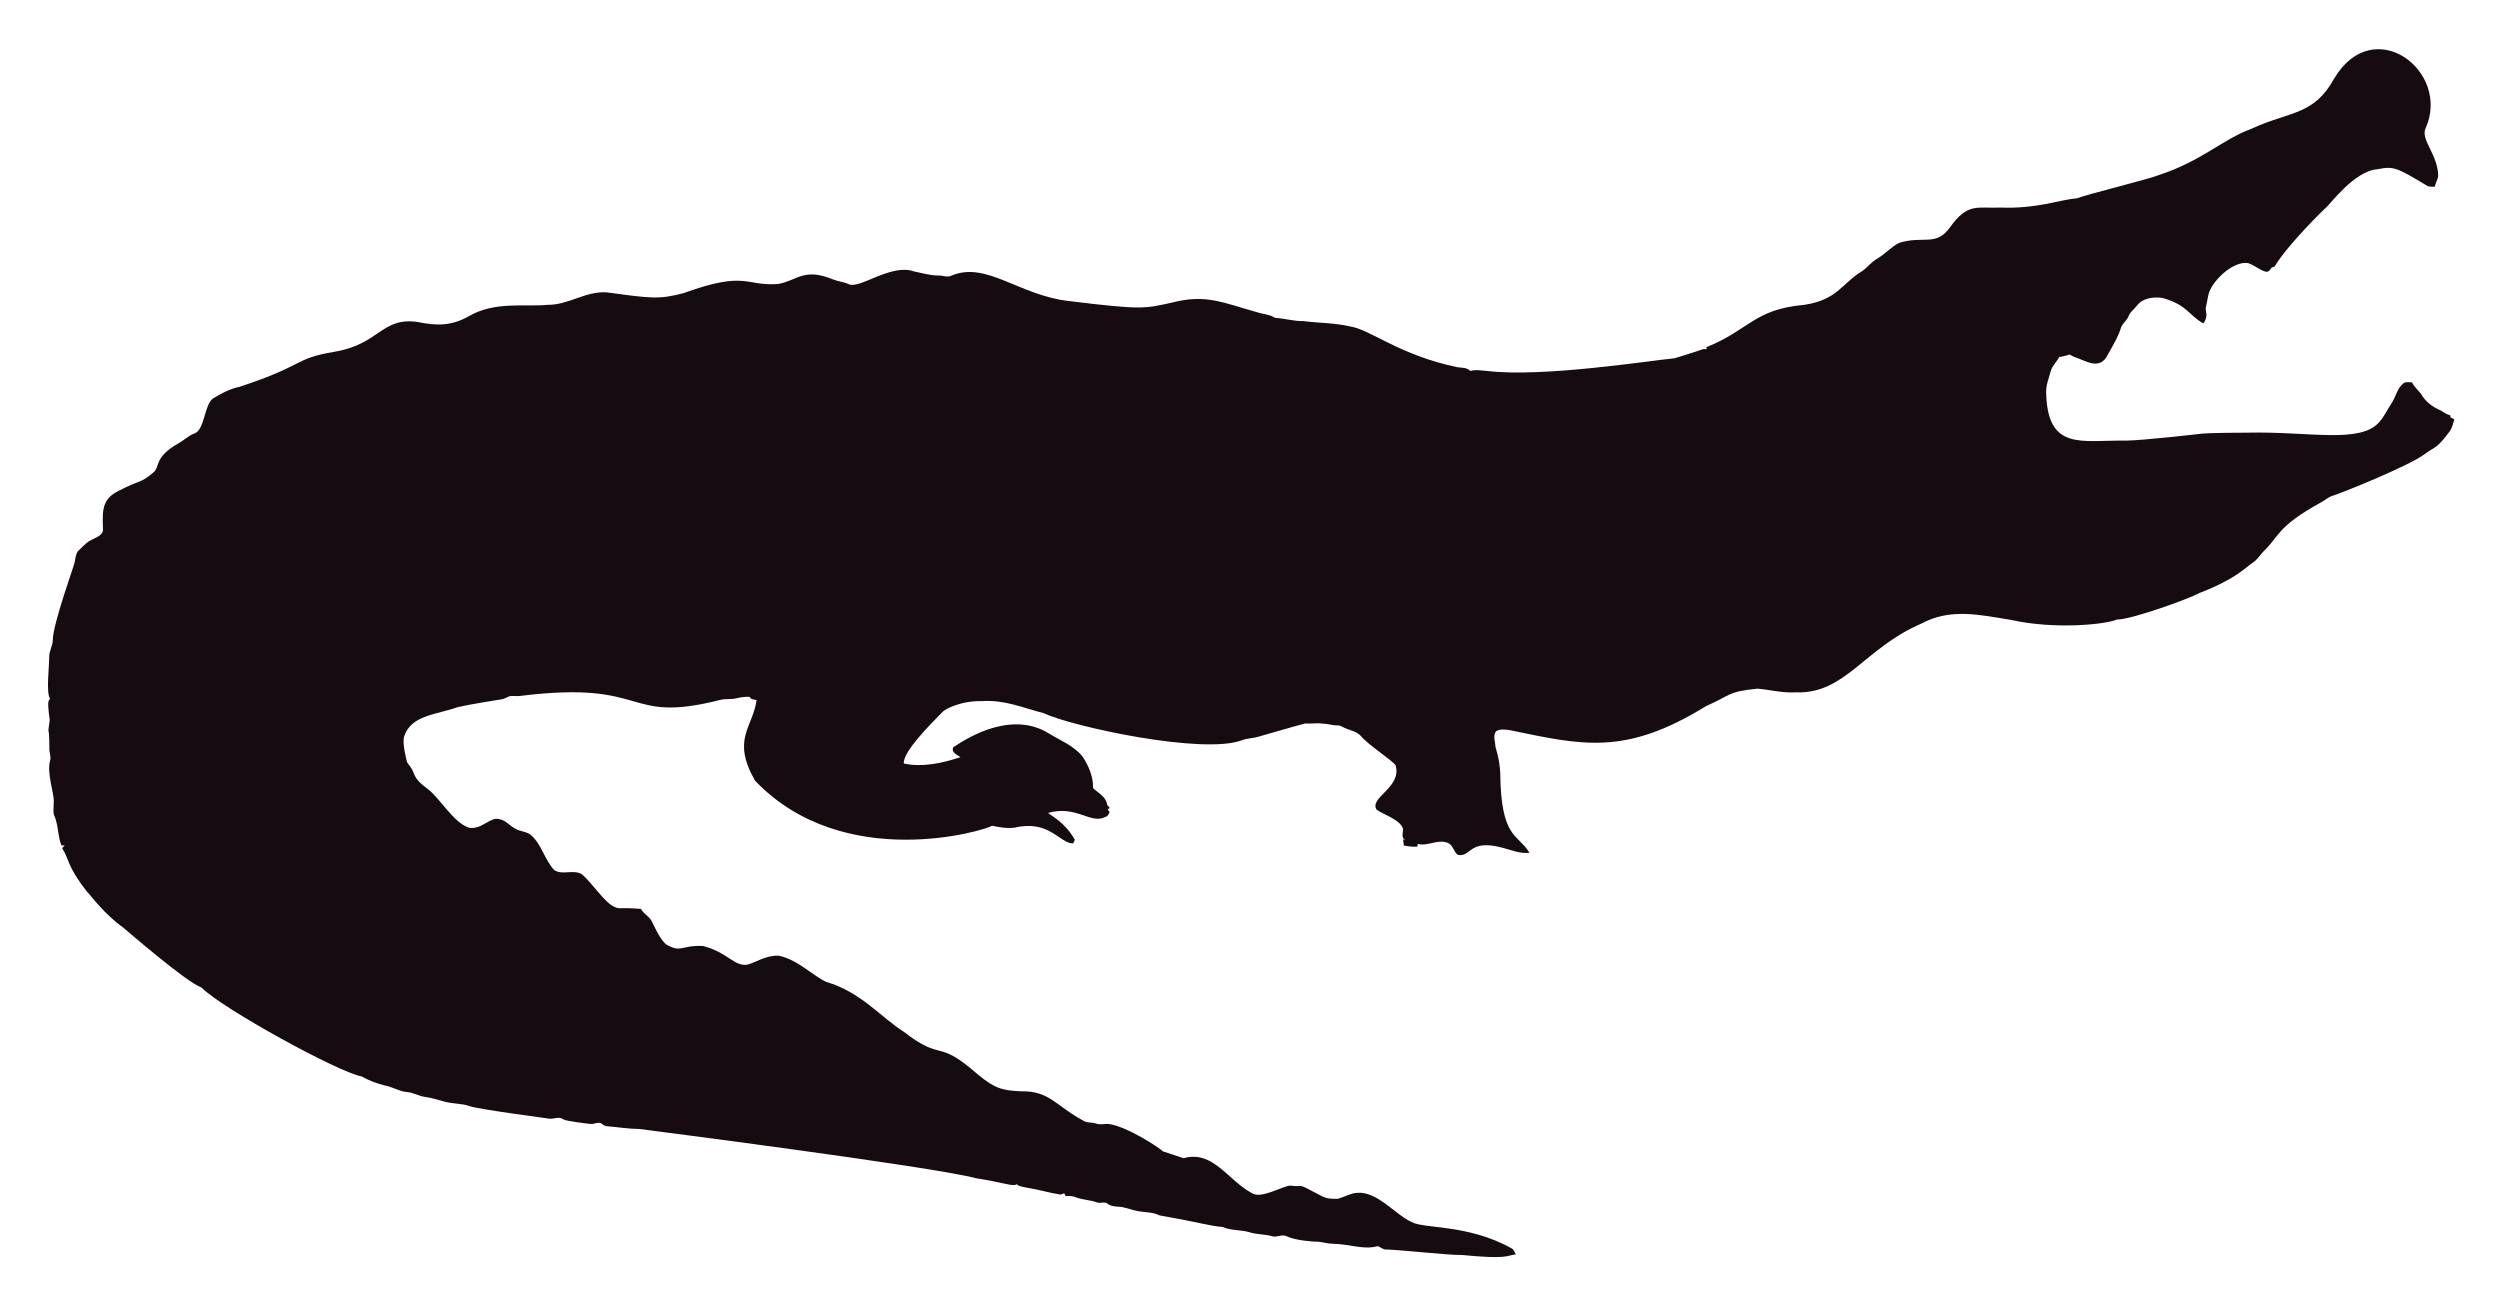
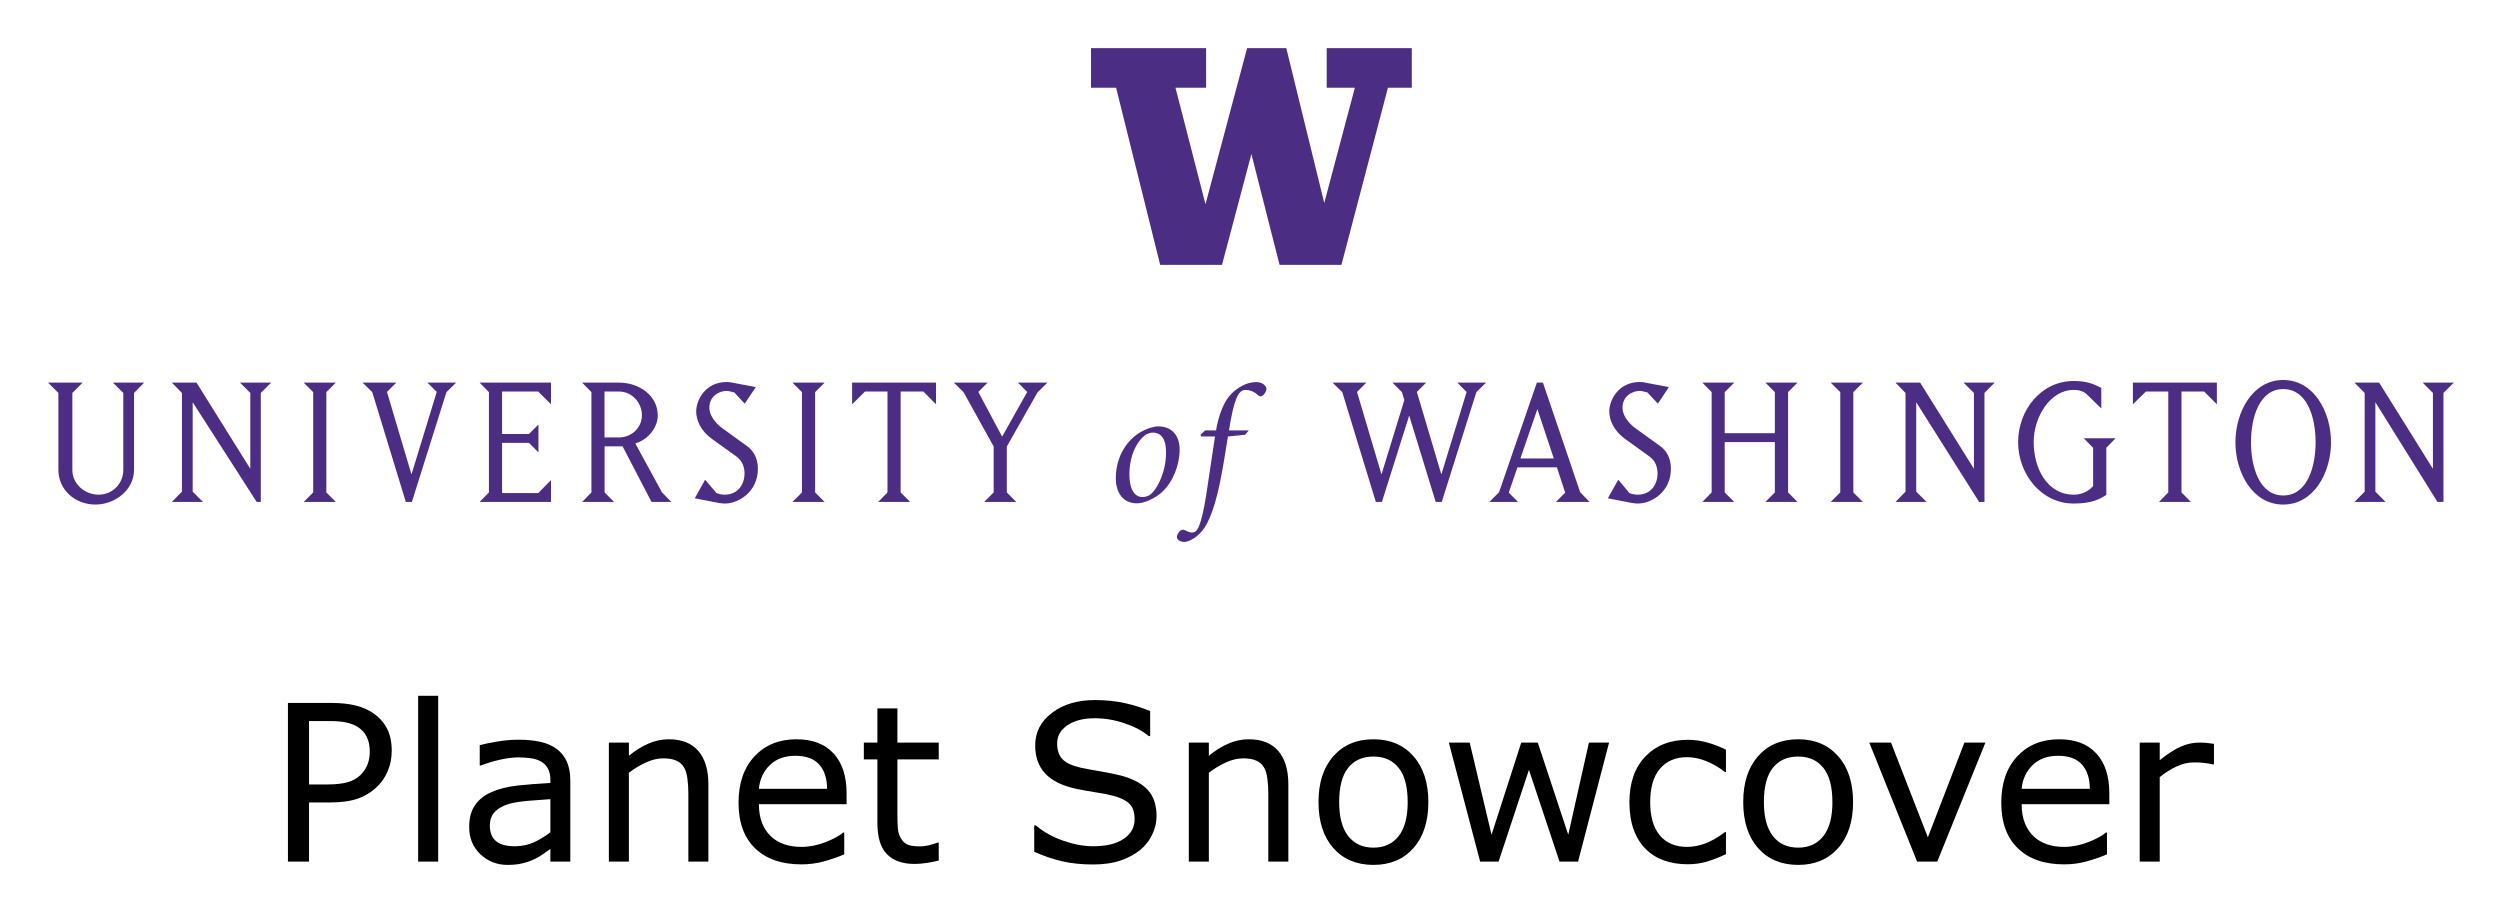
- <svg xmlns="http://www.w3.org/2000/svg" role="img" viewBox="-18.65 -23.65 2659.80 1387.30">
-   <path fill="#160B10" d="M2562.057 112.664c-5.93 12.226 13.089 27.649 13.408 51.328-.967 3.791-2.837 7.289-3.816 11.093-2.417-.267-4.923.089-7.226-.636-33.512-20.05-36.245-21.483-53.631-18.038-24.88 1.775-51.012 38.147-54.547 40.579-1 .685-40.963 39.485-54.967 62.993-1.056.331-2.086.661-3.078 1.005-1.45 2.188-3.295 5.317-6.386 4.363-6.755-1.794-12.047-7.022-18.687-9.083-14.172-2.325-33.569 14.577-40.185 28.126-2.76 5.432-2.862 11.614-4.401 17.415-2.078 5.918 3.558 9.203-2.964 18.611-15.758-8.651-16.89-19.671-43.645-27.108-9.541-1.323-21.002.025-27.146 8.345-2.9 3.956-7.454 6.64-8.994 11.487-1.705 4.223-5.788 6.857-7.569 10.978-3.219 10.775-9.274 20.417-14.705 30.186-7.484 15.043-21.458 7.113-29.639 3.893-3.549-1.501-7.378-2.404-10.482-4.745-3.613 1.31-7.378 2.124-11.131 2.799-2.9 5.19-7.62 9.362-9.184 15.252-1.972 7.442-5.139 14.807-4.771 22.656 1.426 62.435 37.744 50.23 84.657 50.985 18.427-.238 76.659-6.917 77.661-7.06 10.315-1.512 51.103-1.387 52.104-1.425 64.718-1.507 119.253 12.017 139.725-10.991 5.622-6.144 8.955-13.878 13.598-20.735 4.617-7.073 5.915-16.893 13.662-21.562 2.519-.687 5.19-.305 7.81-.242 2.481 5.406 7.582 8.854 10.609 13.891 4.503 7.467 12.047 12.632 19.921 16.041 3.269 1.794 6.144 4.389 9.999 4.936.166.852.369 1.705.598 2.57 1.259.611 2.519 1.208 3.854 1.819-1.196 4.325-2.073 8.854-4.681 12.606-14.981 20.134-15.737 16.079-26.561 24.297-16.513 12.73-90.704 42.38-97.937 44.421-4.63 1.259-8.078 4.719-12.199 6.907-47.689 26.034-44.914 36.755-61.276 51.99-3.969 4.096-6.856 9.273-11.754 12.403-6.886 4.248-16.845 16.908-56.76 32.26-10.994 6.222-73.381 28.559-87.544 28.177-12.182 5.289-66.295 10.873-113.113.394-34.047-5.52-64.247-12.539-95.05 3.905-61.045 26.219-81.054 75.205-133.67 73.195-13.739.903-27.159-2.684-40.745-3.943-32.756 3.396-26.951 6.432-54.687 18.547-86.536 53.421-132.198 41.426-208.888 25.607-4.859-.636-10.304-1.616-14.68 1.259-3.511 4.999-.687 11.232-.509 16.804 2.76 8.879 4.605 18.076 5.037 27.388.678 70.703 18.876 64.615 31.064 85.038-10.38 1.31-20.137-3.346-30.008-5.724-35.054-8.942-31.959 10.974-46.367 7.887-4.376-3.651-5.076-10.864-10.94-12.886-10.482-3.893-20.875 4.033-31.37 1.285-.165.725-.483 2.163-.649 2.875-4.834.432-9.592-.331-14.311-1.196-.153-2.201-.407-4.401-.751-6.551.7.127 2.112.382 2.824.509-5.368-1.387-2.926-7.48-2.862-11.411-2.581-10.171-21.93-15.743-28.266-20.735-7.896-13.101 27.192-23.356 20.29-47.143-4.808-6.385-29.888-22.164-37.17-31.395-4.783-5.063-12.047-5.813-18.013-8.815-1.972-.827-3.791-2.315-6.017-2.239-5.597.191-10.965-1.781-16.537-1.908-6.208-.878-12.441.318-18.661-.076-6.376 1.51-49.471 13.993-49.471 13.993-5.775 1.781-11.97 1.603-17.631 3.791-41.153 15.671-180.401-14.399-211.051-28.838-22.477-5.819-41.27-14.396-65.945-12.772-23.033-.496-39.521 9.215-41.101 11.08-14.156 14.382-42.805 43.009-41.597 55.297 9.881 2.049 27.067 4.244 60.297-6.755-3.6-2.633-10.164-4.859-7.683-10.52 30.91-20.96 69.478-34.528 101.385-14.896 12.454 7.683 26.879 13.128 36.241 24.907 6.449 9.897 11.461 21.384 11.08 33.43 5.483 5.19 14.184 9.464 14.96 17.771.954 1.132 1.883 2.239 2.9 3.371-.56.344-1.679 1.03-2.251 1.361.674 1.081 1.336 2.15 2.022 3.244-1.157 2.112-2.252 4.643-4.923 5.037-15.167 7.923-30.412-12.885-60.589-4.414 4.515 3.914 17.957 10.035 28.495 28.596-.623 1.285-1.221 2.582-1.781 3.893-14.581-.066-25.26-25.439-62.103-16.83-8.065 1.081-16.27-.28-24.119-2.048-5.689 4.616-157.704 51.097-252.241-47.919-25.462-44.516-2.105-56.742 1.616-85.776-2.646-.598-6.259-.445-7.429-3.447-4.834-.216-9.63.547-14.311 1.666-5.343 1.336-10.927.254-16.283 1.527-104.921 26.598-73.475-21.586-213.976-4.058-3.638.483-7.327-.471-10.927.267-2.722 1.043-5.203 2.786-8.129 3.244-1.005.139-35.568 5.632-46.749 8.332-23.248 8.245-49.669 8.494-57.027 31.013-2.544 7.127 2.495 25.23 2.659 26.23.509 2.748 2.964 4.529 4.274 6.907 5.125 7.002 1.576 10.814 17.186 22.287 13.483 9.569 27.903 36.42 44.764 41.877 13.652 2.389 22.508-11.842 32.107-9.146 7.022 1.107 11.334 7.276 17.415 10.317 5.356 3.193 12.365 2.633 17.033 7.162 11.029 10.189 14.018 26.078 24.284 36.878 8.765 5.47 19.972-.979 28.965 4.071 11.309 9.233 25.045 31.634 35.809 35.287 4.836 2.294 4.589-.02 27.477 1.832 2.226 4.796 7.327 7.085 10.253 11.347 2.611 3.387 8.633 20.294 16.715 26.574 16.075 9.185 15.426.491 38.875 1.488 26.056 6.667 32.977 21.713 46.774 19.997 8.688-1.942 19.833-10.206 33.646-9.68 20.419 4.043 37.013 21.857 50.896 27.986 36.199 10.4 58.502 37.92 82.062 52.817 43.011 33.213 34.403 6.396 79.034 45.566 18.208 15.125 26.246 17.04 45.986 17.936 30.318-.751 37.93 16.193 65.525 30.81 4.134 3.155 9.541 1.844 14.196 3.498 4.147 1.463 8.51.394 12.772.369 18.974 1.87 55.059 25.539 58.465 29.232 7.353 2.353 14.667 4.91 22.02 7.276 31.527-8.837 46.862 23.524 72.916 37.323 9.817 6.052 31.604-7.299 40.338-8.179 17.829 2.357 3.781-4.531 33.392 11.016 5.241 3.066 11.589 3.218 17.504 3.028 6.869-1.921 13.204-5.852 20.48-6.348 21.245-1.942 41.314 23.767 57.816 30.975 12.756 7.578 60.29 2.089 106.638 28.189 2.366 1.298 3.155 4.007 4.3 6.284-10.435 1.423-8.676 5.392-56.964.7-16.115.199-61.486-5.252-82.52-5.953-2.824-.572-4.91-3.04-7.772-3.397-15.269 4.072-27.792-2.198-48.492-2.671-5.546-.102-10.825-2.201-16.359-2.162-2.762-.015-21.848-1.008-32.323-6.004-4.758-1.972-9.668 1.654-14.476.293-7.747-2.315-16.003-1.781-23.737-4.121-9.541-3.104-20.277-1.692-29.41-5.865-12.12-.691-23.98-4.714-66.899-12.25-6.984-3.625-14.985-3.091-22.516-4.49-7.416-1.145-14.324-4.643-21.892-4.821-3.727-.204-7.632-.649-10.698-2.939-3.206-2.951-7.645-.127-11.334-1.539-7.531-2.798-15.774-2.646-23.203-5.712-3.282-1.298-6.844-1.17-10.278-1.081-.394-.763-1.183-2.264-1.577-3.015-1.285.636-2.608 1.119-3.982 1.45-12.263-1.87-24.131-5.674-36.394-7.467-3.46-.903-7.404-1.005-10.113-3.6-3.831 2.97-12.398-1.54-43.747-6.411-46.335-12.483-357.594-52.295-357.594-52.295-11.716-.14-23.317-2.023-34.982-3.015-2.442-.127-4.211-1.844-6.068-3.18-3.753-1.387-7.467 1.336-11.271.789-2.02-.195-26.027-2.946-28.838-4.923-4.592-3.587-10.278.216-15.367-.738-2.203-.387-74.203-9.818-84.135-13.242-8.243-2.989-17.224-2.379-25.658-4.529-7.162-1.895-14.209-4.274-21.574-5.254-6.92-.878-13.001-4.923-20.035-5.266-8.319-.878-15.443-5.826-23.648-7.073-8.256-2.252-16.448-5.037-23.775-9.49-23.552-3.584-149.518-72.739-170.649-94.63-16.013-5.37-81.914-62.745-82.914-63.439-21.039-15.096-34.147-33.758-38.964-38.595-21.778-27.726-18.854-34.892-26.396-46.215.916-1.018 1.832-2.01 2.748-3.015-1.145.038-2.29.076-3.435.14-3.651-8.676-3.18-18.28-6.042-27.172-2.062-7.913-2.975-1.701-2.175-19.526.634-7.664-7.675-30.697-3.931-43.518 1.348-4.16-.814-8.281-.751-12.454.068-28.882-2.418-11.02.394-30.657-3.041-22.85-1.09-20.042.305-22.719-4.294-7.378-.844-32.606-.89-44.586-.025-6.246 3.714-11.741 3.867-17.962 0-16.859 22.775-79.378 23.076-82.113 1.056-4.198 1.043-9.032 3.778-12.568 4.338-3.74 7.874-8.485 13.052-11.169 4.745-2.913 11.411-4.172 13.471-10.088.043-16.362-3.503-32.575 15.532-42.157 25.219-13.344 23.115-7.424 38.34-20.379 6.931-5.754.059-15.764 26.434-30.772 5.915-3.129 10.622-8.281 17.046-10.507 11.015-3.661 10.497-31.892 20.099-37.437 8.612-5.33 17.796-10.113 27.795-12.148 71.433-23.584 56.818-29.805 100.939-37.31 48.019-7.907 49.805-36.895 88.244-31.777 19.858 4.163 35.994 4.605 54.61-5.953 27.665-16.35 60.97-9.859 83.919-12.212 22.172.42 41.279-15.29 63.693-13.191 46.138 6.272 54.878 7.691 80.993.738 67.442-24.31 65.094-7.128 100.634-9.706 20.946-3.875 27.233-17.596 58.388-4.91 5.368 2.188 11.283 2.595 16.575 5.025 11.553 5.818 45.215-22.204 69.43-13.535 8.676 1.717 17.262 4.401 26.205 4.401 4.49-.216 9.083 2.252 13.446.293 37.015-16.156 72.304 20.872 125.096 26.815 80.305 9.923 81.3 7.845 110.289 1.603 36.266-9.336 54.189.413 92.111 10.902 5.775 1.717 12.11 1.984 17.237 5.47 10.075.458 19.844 3.638 29.983 3.396 16.588 2.163 33.506 1.819 49.853 5.686 21.982 3.418 52.115 30.498 114.347 43.441 4.681.572 9.999.28 13.586 3.956 5.864-1.844 12.047-.267 18.038-.025 59.148 7.176 174.934-11.359 199.106-13.471 9.82-3.218 19.819-5.966 29.576-9.452 1.488-.674 3.155-.356 4.758-.229-.115-.522-.356-1.577-.483-2.099 45.944-18.548 50.589-40.213 103.827-45.057 35.891-5.17 40.645-23.282 61.836-35.809 5.712-3.969 9.897-9.808 16.028-13.281 8.408-4.872 14.82-12.555 23.559-16.931 25.605-7.944 38.867 4.305 53.847-16.257 19.089-26.933 29.276-20.168 53.605-21.256 38.819 1.522 63.061-8.345 81.948-9.935 11.484-4.495 77.877-20.69 87.061-24.742 45.297-14.857 67.746-37.884 97.505-48.848 42.187-19.404 67.008-14.225 88.74-53.694 41.891-70.568 124.443-7.946 97.366 52.7z" />
+ <svg xmlns="http://www.w3.org/2000/svg" role="img" viewBox="-3.06 -3.06 158.99 57.99">
+   <g id="g2366" transform="matrix(1.25 0 0 -1.25 -306.926 511.573)">
+     <path id="path2364" fill="#4b2e83" d="m 67.299,1.027 v 2.52 h 1.596 l 2.804,11.264 h 3.932 l 1.869,-7.049 1.791,7.049 h 3.934 l 2.959,-11.264 1.517,-10e-5 V 1.027 H 82.289 V 3.547 H 84.08 L 82.133,10.877 79.719,1.027 H 77.227 L 74.58,10.955 72.672,3.547 h 1.947 V 1.027 h -7.32 z m 75.821,21.106 c -1.95,0 -3.04,2.031 -3.04,3.961 0,1.928 1.09,3.961 3.04,3.961 1.95,0 3.04,-2.033 3.04,-3.961 0,-1.93 -1.09,-3.961 -3.04,-3.961 z m -13.33,0.064 c -2.07,0 -3.53,1.851 -3.53,3.897 0,2.006 1.46,3.896 3.53,3.896 1.17,0 1.67,-0.283 2.08,-0.552 v -2.997 l 0.59,-0.603 h -2.03 l 0.6,0.603 v 2.444 c -0.18,0.181 -0.54,0.541 -1.24,0.541 -1.69,0 -2.54,-1.699 -2.54,-3.332 0,-1.646 1.07,-3.33 2.54,-3.33 0.38,0 0.67,0.089 0.92,0.359 l 0.84,0.822 v -1.31 c -0.45,-0.232 -0.9,-0.438 -1.76,-0.438 z m -85.669,0.065 c -1.325,0 -1.93,1.131 -1.93,1.865 0,0.579 0.295,1.234 0.977,1.734 l 1.557,1.119 c 0.424,0.297 0.541,0.734 0.541,1.108 0,0.643 -0.399,1.338 -1.26,1.338 -0.206,0 -0.387,-0.039 -0.527,-0.104 l -0.721,-0.849 -0.656,1.183 1.453,0.283 c 0,0 0.245,0.051 0.451,0.051 0.912,0 2.109,-0.771 2.109,-2.211 0,-0.747 -0.349,-1.209 -0.709,-1.455 l -1.543,-1.117 c -0.552,-0.398 -0.836,-0.914 -0.836,-1.301 0,-0.796 0.682,-1.078 1.094,-1.078 0.219,0 0.372,0.09 0.488,0.09 l 0.668,0.721 0.707,-1.055 -1.504,-0.283 c -0.102,-0.026 -0.165,-0.039 -0.359,-0.039 z m 58.069,0 c -1.33,0 -1.93,1.131 -1.93,1.865 0,0.579 0.3,1.234 0.98,1.734 l 1.55,1.119 c 0.43,0.297 0.54,0.734 0.54,1.108 0,0.643 -0.39,1.338 -1.26,1.338 -0.2,0 -0.38,-0.039 -0.53,-0.104 l -0.71,-0.849 -0.66,1.183 1.45,0.283 c 0,0 0.25,0.051 0.45,0.051 0.92,0 2.11,-0.771 2.11,-2.211 0,-0.747 -0.34,-1.209 -0.7,-1.455 l -1.55,-1.117 c -0.55,-0.398 -0.83,-0.914 -0.83,-1.301 0,-0.796 0.68,-1.078 1.09,-1.078 0.22,0 0.37,0.09 0.49,0.09 l 0.67,0.721 0.7,-1.055 -1.5,-0.283 c -0.1,-0.026 -0.17,-0.039 -0.36,-0.039 z m -24.378,0.002 c -0.619,0 -1.27,0.362 -1.718,0.896 -0.417,0.502 -0.695,1.314 -0.844,2.18 h -0.695 l -0.289,0.277 0.033,0.108 h 0.887 c -0.14,0.961 -0.268,1.794 -0.471,3.14 -0.289,1.998 -0.535,2.703 -0.738,2.873 -0.065,0.064 -0.17,0.098 -0.266,0.098 -0.129,0 -0.332,-0.096 -0.471,-0.16 -0.128,-0.064 -0.234,0.01 -0.299,0.074 -0.085,0.096 -0.181,0.245 -0.181,0.363 0,0.214 0.277,0.321 0.459,0.321 0.203,0 0.716,-0.17 1.176,-0.737 0.362,-0.448 0.855,-1.485 1.271,-3.9 0.075,-0.449 0.16,-0.897 0.342,-2.072 l 1.09,-0.108 0.234,-0.277 h -1.26 c 0.321,-1.978 0.588,-2.574 1.047,-2.574 0.321,0 0.587,0.127 0.822,0.351 0.075,0.075 0.193,0.075 0.299,-0.012 0.086,-0.074 0.215,-0.245 0.215,-0.394 0.01,-0.214 -0.279,-0.447 -0.643,-0.447 z m -76.839,0.037 0.656,0.656 v 4.898 c 0,1.247 1.054,2.2 2.353,2.2 1.235,0 2.457,-0.913 2.457,-2.2 v -4.898 l 0.642,-0.656 h -1.98 l 0.656,0.656 v 4.898 c 0,0.875 -0.694,1.571 -1.568,1.571 -0.887,0 -1.672,-0.684 -1.672,-1.571 v -4.898 l 0.656,-0.656 h -2.201 z m 7.871,0 0.644,0.656 v 6.275 l -0.644,0.657 h 1.98 l -0.654,-0.657 v -5.685 l 4.07,6.342 h 0.262 v -6.932 l 0.656,-0.656 h -1.98 l 0.656,0.656 v 4.822 l -3.42,-5.478 z m 8.386,0 0.604,0.603 v 6.379 l -0.604,0.606 h 2.043 l -0.603,-0.606 v -6.379 l 0.603,-0.603 z m 3.743,0 0.617,0.603 2.135,6.985 h 0.384 l 2.2,-6.985 0.617,-0.603 h -1.826 l 0.591,0.592 -1.607,5.246 -1.557,-5.246 0.592,-0.592 z m 7.445,0 0.592,0.603 v 6.379 l -0.592,0.606 h 4.539 v -1.391 l -0.811,0.824 h -2.3 v -3.189 h 1.711 l 0.603,0.603 v -1.773 l -0.603,0.603 h -1.711 v -2.699 h 2.3 l 0.811,0.809 v -1.375 z m 6.521,0 0.59,0.603 v 6.379 l -0.59,0.606 h 2.032 l -0.606,-0.606 v -2.931 h 1.145 l 1.84,3.537 h 1.259 l -0.591,-0.606 -1.698,-3.113 c 0.85,-0.257 1.428,-1.053 1.428,-1.774 0,-1.285 -1.196,-2.095 -2.457,-2.095 z m 13.373,0 0.606,0.603 v 6.379 l -0.606,0.606 h 2.047 l -0.605,-0.606 v -6.379 l 0.605,-0.603 z m 3.795,0 v 1.375 l 0.823,-0.809 h 1.427 v 6.416 l -0.591,0.606 h 2.031 l -0.604,-0.606 v -6.416 h 1.442 l 0.808,0.809 v -1.375 z m 6.469,0 0.617,0.603 1.916,3.459 v 2.92 l -0.603,0.606 h 2.043 l -0.604,-0.606 v -2.92 l 1.955,-3.445 0.629,-0.617 h -1.877 l 0.592,0.592 -1.596,2.841 -1.515,-2.841 0.59,-0.592 z m 24.086,0 0.617,0.603 2.135,6.985 h 0.385 l 1.736,-5.493 1.686,5.493 h 0.384 l 2.202,-6.985 0.615,-0.603 h -1.824 l 0.59,0.592 -1.608,5.246 -1.557,-5.246 0.592,-0.592 h -2.146 l 0.603,0.603 0.155,0.502 -1.454,4.733 -1.556,-5.246 0.592,-0.592 z m 12.992,0 -2.404,6.969 -0.617,0.619 h 1.826 l -0.592,-0.592 0.553,-1.609 h 2.508 l 0.527,1.609 -0.59,0.592 h 2.147 l -0.604,-0.619 -2.367,-6.969 z m 10.526,0 0.59,0.603 v 6.379 l -0.59,0.606 h 2.03 l -0.61,-0.606 v -3.203 h 3.19 v 3.203 l -0.6,0.606 h 2.04 l -0.6,-0.606 v -6.379 l 0.6,-0.603 h -2.04 l 0.6,0.603 v 2.612 h -3.19 v -2.612 l 0.61,-0.603 z m 8.16,0 0.61,0.603 v 6.379 l -0.61,0.606 h 2.05 l -0.61,-0.606 v -6.379 l 0.61,-0.603 z m 4.12,0 0.64,0.656 v 6.275 l -0.64,0.657 h 1.98 l -0.66,-0.657 v -5.685 l 4,6.344 0.34,-0.002 v -6.932 l 0.65,-0.656 h -1.98 l 0.66,0.656 v 4.822 l -3.42,-5.478 z m 15.1,0 v 1.375 l 0.83,-0.811 h 1.42 v 6.418 l -0.59,0.606 h 2.03 l -0.6,-0.606 v -6.418 h 1.44 l 0.81,0.811 v -1.375 z m 14.09,0 0.65,0.656 v 6.275 l -0.65,0.657 h 1.98 l -0.65,-0.657 v -5.685 l 3.95,6.342 h 0.38 v -6.932 l 0.66,-0.656 h -1.98 l 0.65,0.656 v 4.822 l -3.42,-5.478 z m -4.53,0.41 c 1.53,0 2.06,1.813 2.06,3.383 0,1.568 -0.53,3.383 -2.06,3.383 -1.52,0 -2.05,-1.815 -2.05,-3.383 0,-1.57 0.53,-3.383 2.05,-3.383 z m -106.76,0.156 h 0.926 c 0.81,0 1.453,0.693 1.453,1.516 0,0.785 -0.656,1.402 -1.453,1.402 h -0.926 z m 59.328,1.117 1.043,3.139 h -2.123 z m -24.119,1.1 c -0.278,0 -0.716,0.128 -1.154,0.385 -0.737,0.438 -1.539,1.431 -1.539,2.926 0,0.748 0.351,1.582 1.346,1.582 0.469,0 1.145,-0.309 1.593,-0.715 0.705,-0.641 1.121,-1.743 1.121,-2.694 0,-0.887 -0.47,-1.484 -1.367,-1.484 z m -0.342,0.395 c 0.534,0 0.844,0.406 0.844,1.228 0.021,1.389 -0.705,2.649 -1.154,2.799 -0.087,0.032 -0.224,0.074 -0.33,0.074 -0.6,0 -0.846,-0.639 -0.846,-1.441 0,-1.581 0.801,-2.436 1.133,-2.575 0.095,-0.043 0.246,-0.085 0.353,-0.085 z" transform="matrix(.8 0 0 -.8 244.76 410.08)" />
+   </g>
+   <g id="text2493" stroke-width="1" transform="translate(4.91 37.148) scale(.34694)">
+     <path id="path2495" d="m 48.832,21.749 q 0,1.934 -0.684,3.594 -0.664,1.641 -1.875,2.852 -1.504,1.504 -3.555,2.266 -2.051,0.742 -5.176,0.742 H 33.675 V 42.042 H 29.808 V 12.96 h 7.891 q 2.617,0 4.434,0.449 1.816,0.43 3.223,1.367 1.66,1.113 2.559,2.773 0.918,1.66 0.918,4.199 z m -4.023,0.098 q 0,-1.504 -0.527,-2.617 -0.527,-1.113 -1.602,-1.816 -0.938,-0.605 -2.148,-0.859 -1.191,-0.273 -3.027,-0.273 h -3.828 v 11.621 h 3.262 q 2.344,0 3.809,-0.41 1.465,-0.43 2.383,-1.348 0.918,-0.938 1.289,-1.973 0.391,-1.035 0.391,-2.324 z" />
+     <path id="path2497" d="M 57.348,42.042 H 53.676 V 11.651 h 3.672 z" />
+     <path id="path2499" d="m 81.567,42.042 h -3.652 v -2.324 q -0.488,0.332 -1.328,0.938 -0.82,0.586 -1.602,0.938 -0.918,0.449 -2.109,0.742 -1.191,0.313 -2.793,0.313 -2.949,0 -5,-1.953 -2.051,-1.953 -2.051,-4.981 0,-2.48 1.055,-4.004 1.074,-1.543 3.047,-2.422 1.992,-0.879 4.785,-1.191 2.793,-0.313 5.996,-0.469 v -0.566 q 0,-1.25 -0.449,-2.07 -0.43,-0.82 -1.25,-1.289 -0.781,-0.449 -1.875,-0.605 -1.094,-0.156 -2.285,-0.156 -1.445,0 -3.223,0.391 -1.777,0.371 -3.672,1.094 h -0.195 v -3.731 q 1.074,-0.293 3.106,-0.645 2.031,-0.352 4.004,-0.352 2.305,0 4.004,0.391 1.719,0.371 2.969,1.289 1.23,0.898 1.875,2.324 0.645,1.426 0.645,3.535 z m -3.652,-5.371 v -6.074 q -1.68,0.098 -3.965,0.293 -2.266,0.195 -3.594,0.566 -1.582,0.449 -2.559,1.406 -0.977,0.938 -0.977,2.598 0,1.875 1.133,2.832 1.133,0.938 3.457,0.938 1.934,0 3.535,-0.742 1.602,-0.762 2.969,-1.816 z" />
+     <path id="path2501" d="m 106.879,42.042 h -3.672 V 29.62 q 0,-1.504 -0.176,-2.813 -0.176,-1.328 -0.645,-2.07 -0.488,-0.82 -1.406,-1.211 -0.918,-0.41 -2.383,-0.41 -1.504,0 -3.145,0.742 -1.641,0.742 -3.145,1.895 V 42.042 H 88.637 V 20.226 h 3.672 v 2.422 q 1.719,-1.426 3.555,-2.227 1.836,-0.801 3.77,-0.801 3.535,0 5.391,2.129 1.855,2.129 1.855,6.133 z" />
+     <path id="path2503" d="m 132.212,31.515 h -16.074 q 0,2.012 0.605,3.516 0.605,1.484 1.66,2.441 1.016,0.938 2.402,1.406 1.406,0.469 3.086,0.469 2.227,0 4.473,-0.879 2.266,-0.898 3.223,-1.758 h 0.195 v 4.004 q -1.855,0.781 -3.789,1.309 -1.934,0.527 -4.063,0.527 -5.43,0 -8.477,-2.93 -3.047,-2.949 -3.047,-8.359 0,-5.352 2.91,-8.496 2.93,-3.145 7.695,-3.145 4.414,0 6.797,2.578 2.402,2.578 2.402,7.324 z m -3.574,-2.813 q -0.019,-2.891 -1.465,-4.473 -1.426,-1.582 -4.356,-1.582 -2.949,0 -4.707,1.738 -1.738,1.738 -1.973,4.316 z" />
+     <path id="path2505" d="m 149.106,41.847 q -1.035,0.273 -2.266,0.449 -1.211,0.176 -2.168,0.176 -3.34,0 -5.078,-1.797 -1.738,-1.797 -1.738,-5.762 V 23.312 h -2.48 V 20.226 h 2.48 v -6.27 h 3.672 v 6.27 h 7.578 v 3.086 h -7.578 v 9.942 q 0,1.719 0.078,2.695 0.078,0.957 0.547,1.797 0.43,0.781 1.172,1.152 0.762,0.352 2.305,0.352 0.898,0 1.875,-0.254 0.977,-0.273 1.406,-0.449 h 0.195 z" />
+     <path id="path2507" d="m 189.029,33.741 q 0,1.699 -0.801,3.359 -0.781,1.66 -2.207,2.813 -1.563,1.25 -3.652,1.953 -2.07,0.703 -5,0.703 -3.145,0 -5.664,-0.586 -2.5,-0.586 -5.098,-1.738 v -4.844 h 0.273 q 2.207,1.836 5.098,2.832 2.891,0.996 5.43,0.996 3.594,0 5.586,-1.348 2.012,-1.348 2.012,-3.594 0,-1.934 -0.957,-2.852 -0.938,-0.918 -2.871,-1.426 -1.465,-0.391 -3.184,-0.645 -1.699,-0.254 -3.613,-0.645 -3.867,-0.82 -5.742,-2.793 -1.855,-1.992 -1.855,-5.176 0,-3.652 3.086,-5.977 3.086,-2.344 7.832,-2.344 3.066,0 5.625,0.586 2.559,0.586 4.531,1.445 v 4.57 h -0.273 q -1.66,-1.406 -4.375,-2.324 -2.695,-0.938 -5.527,-0.938 -3.106,0 -5,1.289 -1.875,1.289 -1.875,3.32 0,1.816 0.938,2.852 0.938,1.035 3.301,1.582 1.25,0.273 3.555,0.664 2.305,0.391 3.906,0.801 3.242,0.859 4.883,2.598 1.641,1.738 1.641,4.863 z" />
+     <path id="path2509" d="M 213.189,42.042 H 209.517 V 29.62 q 0,-1.504 -0.176,-2.813 -0.176,-1.328 -0.645,-2.07 -0.488,-0.82 -1.406,-1.211 -0.918,-0.41 -2.383,-0.41 -1.504,0 -3.145,0.742 -1.641,0.742 -3.145,1.895 v 16.289 h -3.672 V 20.226 h 3.672 v 2.422 q 1.719,-1.426 3.555,-2.227 1.836,-0.801 3.77,-0.801 3.535,0 5.391,2.129 1.855,2.129 1.855,6.133 z" />
+     <path id="path2511" d="m 238.853,31.144 q 0,5.332 -2.734,8.418 -2.734,3.086 -7.324,3.086 -4.629,0 -7.363,-3.086 -2.715,-3.086 -2.715,-8.418 0,-5.332 2.715,-8.418 2.734,-3.106 7.363,-3.106 4.59,0 7.324,3.106 2.734,3.086 2.734,8.418 z m -3.789,0 q 0,-4.238 -1.66,-6.289 -1.66,-2.07 -4.609,-2.07 -2.988,0 -4.648,2.07 -1.641,2.051 -1.641,6.289 0,4.102 1.66,6.231 1.66,2.109 4.629,2.109 2.93,0 4.59,-2.09 1.68,-2.109 1.68,-6.25 z" />
+     <path id="path2513" d="m 271.979,20.226 -5.684,21.817 h -3.398 L 257.291,25.226 251.725,42.042 h -3.379 L 242.603,20.226 h 3.828 l 4.004,16.895 5.449,-16.895 h 3.027 l 5.586,16.895 3.789,-16.895 z" />
+     <path id="path2515" d="m 293.405,40.675 q -1.836,0.879 -3.496,1.367 -1.641,0.488 -3.496,0.488 -2.363,0 -4.336,-0.684 -1.973,-0.703 -3.379,-2.109 -1.426,-1.406 -2.207,-3.555 -0.781,-2.148 -0.781,-5.02 0,-5.352 2.93,-8.399 2.949,-3.047 7.774,-3.047 1.875,0 3.672,0.527 1.816,0.527 3.32,1.289 v 4.082 h -0.195 q -1.68,-1.309 -3.477,-2.012 -1.777,-0.703 -3.477,-0.703 -3.125,0 -4.941,2.109 -1.797,2.09 -1.797,6.152 0,3.945 1.758,6.074 1.777,2.109 4.981,2.109 1.113,0 2.266,-0.293 1.152,-0.293 2.07,-0.762 0.801,-0.41 1.504,-0.859 0.703,-0.469 1.113,-0.801 h 0.195 z" />
+     <path id="path2517" d="m 316.706,31.144 q 0,5.332 -2.734,8.418 -2.734,3.086 -7.324,3.086 -4.629,0 -7.363,-3.086 -2.715,-3.086 -2.715,-8.418 0,-5.332 2.715,-8.418 2.734,-3.106 7.363,-3.106 4.59,0 7.324,3.106 2.734,3.086 2.734,8.418 z m -3.789,0 q 0,-4.238 -1.66,-6.289 -1.66,-2.07 -4.609,-2.07 -2.988,0 -4.648,2.07 -1.641,2.051 -1.641,6.289 0,4.102 1.66,6.231 1.66,2.109 4.629,2.109 2.93,0 4.59,-2.09 1.68,-2.109 1.68,-6.25 z" />
+     <path id="path2519" d="m 340.964,20.226 -8.828,21.817 h -3.691 L 319.674,20.226 h 3.984 l 6.758,17.363 6.699,-17.363 z" />
+     <path id="path2521" d="m 363.679,31.515 h -16.074 q 0,2.012 0.605,3.516 0.605,1.484 1.66,2.441 1.016,0.938 2.402,1.406 1.406,0.469 3.086,0.469 2.227,0 4.473,-0.879 2.266,-0.898 3.223,-1.758 h 0.195 v 4.004 q -1.855,0.781 -3.789,1.309 -1.934,0.527 -4.063,0.527 -5.43,0 -8.477,-2.93 -3.047,-2.949 -3.047,-8.359 0,-5.352 2.91,-8.496 2.93,-3.145 7.695,-3.145 4.414,0 6.797,2.578 2.402,2.578 2.402,7.324 z m -3.574,-2.813 q -0.019,-2.891 -1.465,-4.473 -1.426,-1.582 -4.356,-1.582 -2.949,0 -4.707,1.738 -1.738,1.738 -1.973,4.316 z" />
+     <path id="path2523" d="m 382.859,24.23 h -0.195 q -0.82,-0.195 -1.602,-0.273 -0.762,-0.098 -1.816,-0.098 -1.699,0 -3.281,0.762 -1.582,0.742 -3.047,1.934 v 15.488 h -3.672 V 20.226 h 3.672 v 3.223 q 2.188,-1.758 3.848,-2.48 1.68,-0.742 3.418,-0.742 0.957,0 1.387,0.059 0.43,0.039 1.289,0.176 z" />
+   </g>
</svg>
